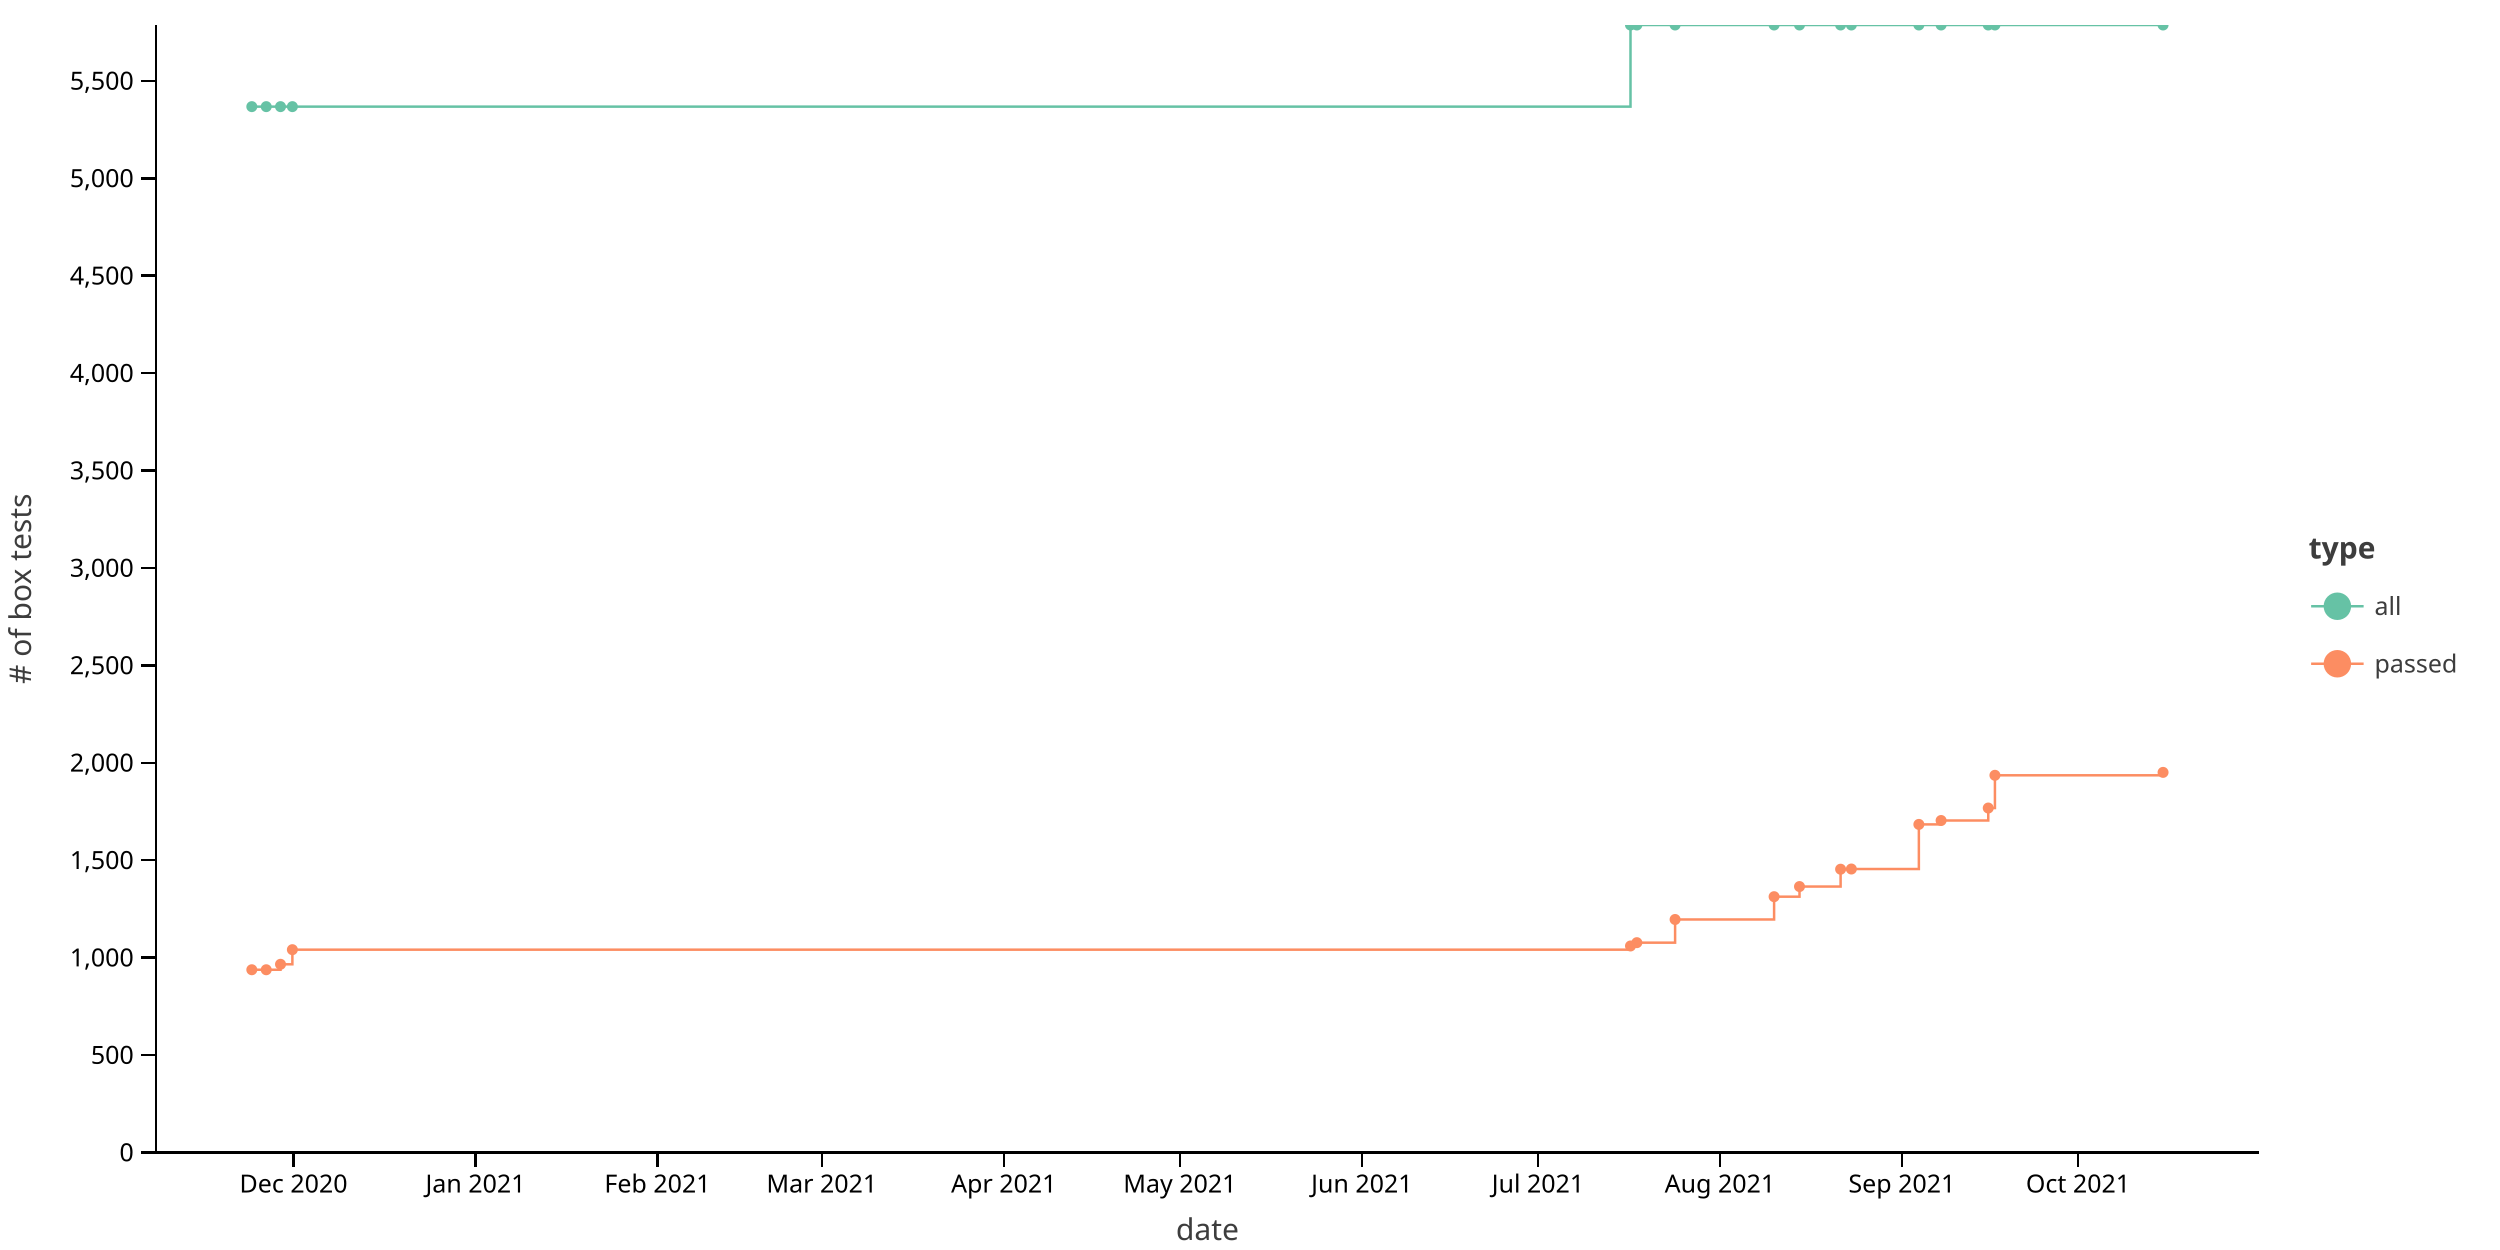
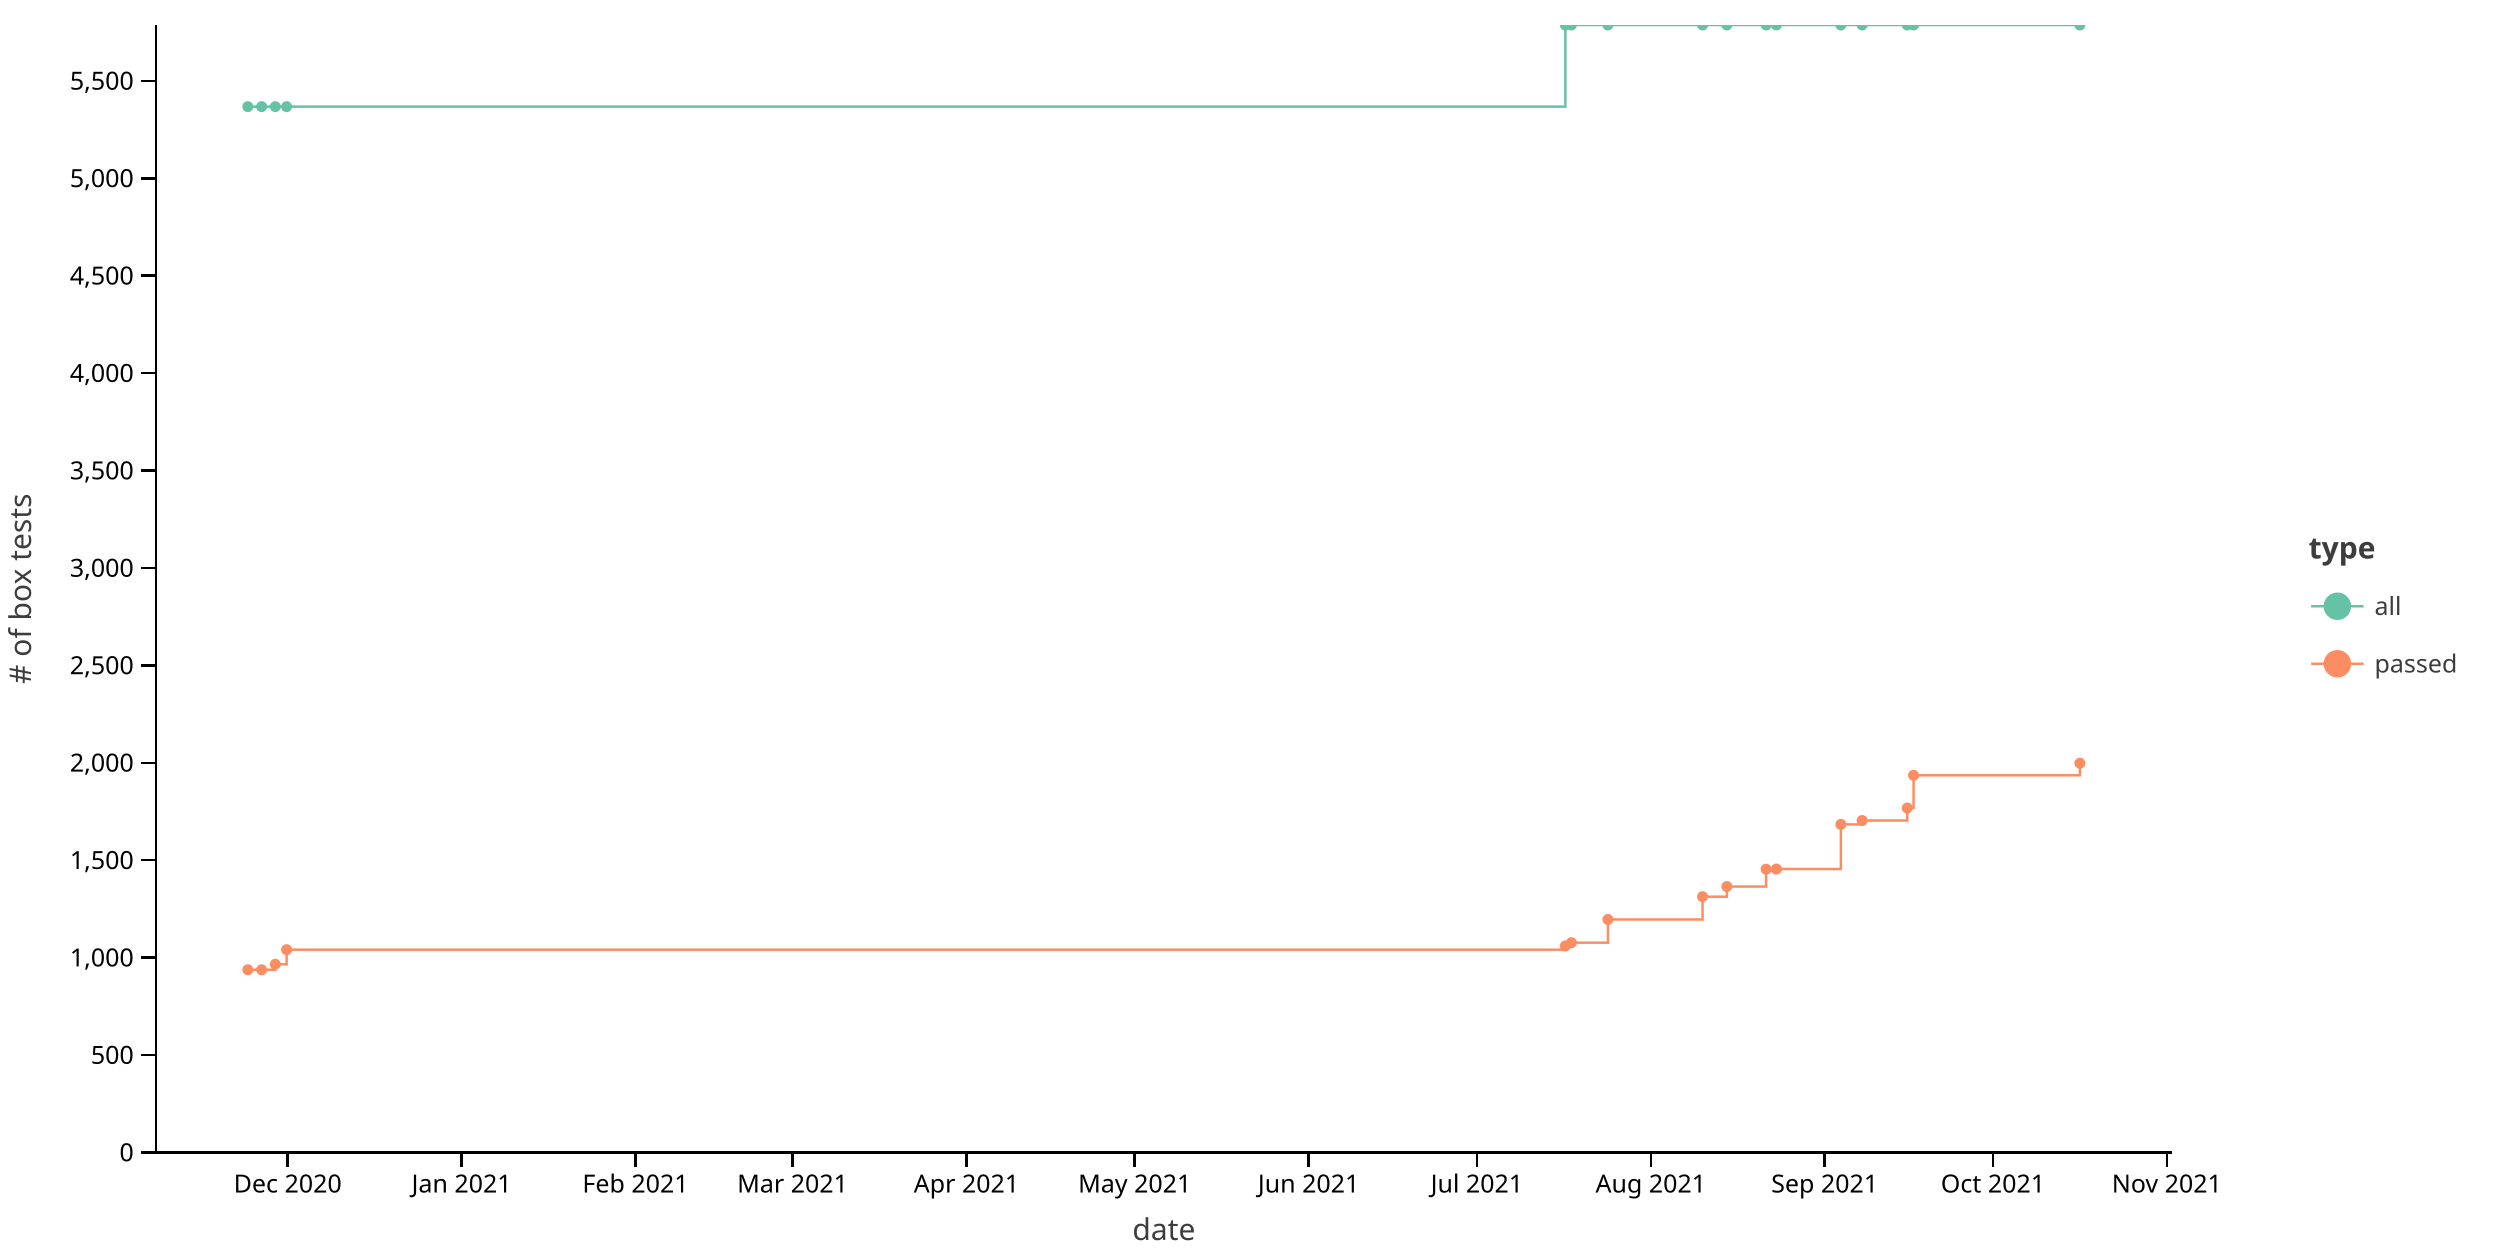
<svg xmlns="http://www.w3.org/2000/svg" class="plt-container" width="1000.0" height="500.0">
  <style type="text/css">
  .plt-container {
	font-family: "Lucida Grande", sans-serif;
	cursor: crosshair;
	user-select: none;
	-webkit-user-select: none;
	-moz-user-select: none;
	-ms-user-select: none;
}
.plt-backdrop {
   fill: white;
}
.plt-transparent .plt-backdrop {
   visibility: hidden;
}
text {
	font-size: 12px;
	fill: #3d3d3d;
	
	text-rendering: optimizeLegibility;
}
.plt-data-tooltip text {
	font-size: 12px;
}
.plt-axis-tooltip text {
	font-size: 12px;
}
.plt-axis line {
	shape-rendering: crispedges;
}
.plt-plot-title {

  font-size: 16.0px;
  font-weight: bold;
}
.plt-axis .tick text {

  font-size: 10.0px;
}
.plt-axis.small-tick-font .tick text {

  font-size: 8.0px;
}
.plt-axis-title text {

  font-size: 12.0px;
}
.plt_legend .legend-title text {

  font-size: 12.0px;
  font-weight: bold;
}
.plt_legend text {

  font-size: 10.0px;
}

  </style>
  <rect class="plt-backdrop" width="100%" height="100%">
  </rect>
  <g class="plt-plot">
    <g transform="translate(20.0 10.0 ) ">
      <g transform="translate(42.5 451.0 ) " class="plt-axis">
-         <g class="tick" transform="translate(54.90663 0.0 ) ">
+         <g class="tick" transform="translate(52.58227 0.0 ) ">
          <line stroke-width="1.0" stroke="rgb(0,0,0)" stroke-opacity="1.0" x2="0.0" y2="6.0">
          </line>
          <g transform="translate(0.0 9.0 ) ">
            <text style="fill:#000000;" text-anchor="middle" dy="0.7em">
            Dec 2020
            </text>
          </g>
        </g>
-         <g class="tick" transform="translate(127.694 0.0 ) ">
+         <g class="tick" transform="translate(122.1378 0.0 ) ">
          <line stroke-width="1.0" stroke="rgb(0,0,0)" stroke-opacity="1.0" x2="0.0" y2="6.0">
          </line>
          <g transform="translate(0.0 9.0 ) ">
            <text style="fill:#000000;" text-anchor="middle" dy="0.7em">
            Jan 2021
            </text>
          </g>
        </g>
-         <g class="tick" transform="translate(200.4813 0.0 ) ">
+         <g class="tick" transform="translate(191.6934 0.0 ) ">
          <line stroke-width="1.0" stroke="rgb(0,0,0)" stroke-opacity="1.0" x2="0.0" y2="6.0">
          </line>
          <g transform="translate(0.0 9.0 ) ">
            <text style="fill:#000000;" text-anchor="middle" dy="0.7em">
            Feb 2021
            </text>
          </g>
        </g>
-         <g class="tick" transform="translate(266.2247 0.0 ) ">
+         <g class="tick" transform="translate(254.5178 0.0 ) ">
          <line stroke-width="1.0" stroke="rgb(0,0,0)" stroke-opacity="1.0" x2="0.0" y2="6.0">
          </line>
          <g transform="translate(0.0 9.0 ) ">
            <text style="fill:#000000;" text-anchor="middle" dy="0.7em">
            Mar 2021
            </text>
          </g>
        </g>
-         <g class="tick" transform="translate(339.012 0.0 ) ">
+         <g class="tick" transform="translate(324.0734 0.0 ) ">
          <line stroke-width="1.0" stroke="rgb(0,0,0)" stroke-opacity="1.0" x2="0.0" y2="6.0">
          </line>
          <g transform="translate(0.0 9.0 ) ">
            <text style="fill:#000000;" text-anchor="middle" dy="0.7em">
            Apr 2021
            </text>
          </g>
        </g>
-         <g class="tick" transform="translate(409.4514 0.0 ) ">
+         <g class="tick" transform="translate(391.3852 0.0 ) ">
          <line stroke-width="1.0" stroke="rgb(0,0,0)" stroke-opacity="1.0" x2="0.0" y2="6.0">
          </line>
          <g transform="translate(0.0 9.0 ) ">
            <text style="fill:#000000;" text-anchor="middle" dy="0.7em">
            May 2021
            </text>
          </g>
        </g>
-         <g class="tick" transform="translate(482.2387 0.0 ) ">
+         <g class="tick" transform="translate(460.9408 0.0 ) ">
          <line stroke-width="1.0" stroke="rgb(0,0,0)" stroke-opacity="1.0" x2="0.0" y2="6.0">
          </line>
          <g transform="translate(0.0 9.0 ) ">
            <text style="fill:#000000;" text-anchor="middle" dy="0.7em">
            Jun 2021
            </text>
          </g>
        </g>
-         <g class="tick" transform="translate(552.6781 0.0 ) ">
+         <g class="tick" transform="translate(528.2526 0.0 ) ">
          <line stroke-width="1.0" stroke="rgb(0,0,0)" stroke-opacity="1.0" x2="0.0" y2="6.0">
          </line>
          <g transform="translate(0.0 9.0 ) ">
            <text style="fill:#000000;" text-anchor="middle" dy="0.7em">
            Jul 2021
            </text>
          </g>
        </g>
-         <g class="tick" transform="translate(625.4654 0.0 ) ">
+         <g class="tick" transform="translate(597.8082 0.0 ) ">
          <line stroke-width="1.0" stroke="rgb(0,0,0)" stroke-opacity="1.0" x2="0.0" y2="6.0">
          </line>
          <g transform="translate(0.0 9.0 ) ">
            <text style="fill:#000000;" text-anchor="middle" dy="0.7em">
            Aug 2021
            </text>
          </g>
        </g>
-         <g class="tick" transform="translate(698.2528 0.0 ) ">
+         <g class="tick" transform="translate(667.3637 0.0 ) ">
          <line stroke-width="1.0" stroke="rgb(0,0,0)" stroke-opacity="1.0" x2="0.0" y2="6.0">
          </line>
          <g transform="translate(0.0 9.0 ) ">
            <text style="fill:#000000;" text-anchor="middle" dy="0.7em">
            Sep 2021
            </text>
          </g>
        </g>
-         <g class="tick" transform="translate(768.6921 0.0 ) ">
+         <g class="tick" transform="translate(734.6756 0.0 ) ">
          <line stroke-width="1.0" stroke="rgb(0,0,0)" stroke-opacity="1.0" x2="0.0" y2="6.0">
          </line>
          <g transform="translate(0.0 9.0 ) ">
            <text style="fill:#000000;" text-anchor="middle" dy="0.7em">
            Oct 2021
            </text>
          </g>
        </g>
-         <line x1="0.0" y1="0.0" x2="840.95" y2="0.0" stroke-width="1.0" stroke="rgb(0,0,0)" stroke-opacity="1.0">
+         <g class="tick" transform="translate(804.2312 0.0 ) ">
+           <line stroke-width="1.0" stroke="rgb(0,0,0)" stroke-opacity="1.0" x2="0.0" y2="6.0">
+           </line>
+           <g transform="translate(0.0 9.0 ) ">
+             <text style="fill:#000000;" text-anchor="middle" dy="0.7em">
+             Nov 2021
+             </text>
+           </g>
+         </g>
+         <line x1="0.0" y1="0.0" x2="806.109" y2="0.0" stroke-width="1.0" stroke="rgb(0,0,0)" stroke-opacity="1.0">
        </line>
      </g>
      <g transform="translate(42.5 0.0 ) " class="plt-axis">
        <g class="tick" transform="translate(0.0 451 ) ">
          <line stroke-width="1.0" stroke="rgb(0,0,0)" stroke-opacity="1.0" x2="-6.0" y2="0.0">
          </line>
          <g transform="translate(-9.0 0.0 ) ">
            <text style="fill:#000000;" text-anchor="end" dy="0.35em">
            0
            </text>
          </g>
        </g>
        <g class="tick" transform="translate(0.0 412.0334 ) ">
          <line stroke-width="1.0" stroke="rgb(0,0,0)" stroke-opacity="1.0" x2="-6.0" y2="0.0">
          </line>
          <g transform="translate(-9.0 0.0 ) ">
            <text style="fill:#000000;" text-anchor="end" dy="0.35em">
            500
            </text>
          </g>
        </g>
        <g class="tick" transform="translate(0.0 373.0667 ) ">
          <line stroke-width="1.0" stroke="rgb(0,0,0)" stroke-opacity="1.0" x2="-6.0" y2="0.0">
          </line>
          <g transform="translate(-9.0 0.0 ) ">
            <text style="fill:#000000;" text-anchor="end" dy="0.35em">
            1,000
            </text>
          </g>
        </g>
        <g class="tick" transform="translate(0.0 334.1001 ) ">
          <line stroke-width="1.0" stroke="rgb(0,0,0)" stroke-opacity="1.0" x2="-6.0" y2="0.0">
          </line>
          <g transform="translate(-9.0 0.0 ) ">
            <text style="fill:#000000;" text-anchor="end" dy="0.35em">
            1,500
            </text>
          </g>
        </g>
        <g class="tick" transform="translate(0.0 295.1334 ) ">
          <line stroke-width="1.0" stroke="rgb(0,0,0)" stroke-opacity="1.0" x2="-6.0" y2="0.0">
          </line>
          <g transform="translate(-9.0 0.0 ) ">
            <text style="fill:#000000;" text-anchor="end" dy="0.35em">
            2,000
            </text>
          </g>
        </g>
        <g class="tick" transform="translate(0.0 256.1668 ) ">
          <line stroke-width="1.0" stroke="rgb(0,0,0)" stroke-opacity="1.0" x2="-6.0" y2="0.0">
          </line>
          <g transform="translate(-9.0 0.0 ) ">
            <text style="fill:#000000;" text-anchor="end" dy="0.35em">
            2,500
            </text>
          </g>
        </g>
        <g class="tick" transform="translate(0.0 217.2001 ) ">
          <line stroke-width="1.0" stroke="rgb(0,0,0)" stroke-opacity="1.0" x2="-6.0" y2="0.0">
          </line>
          <g transform="translate(-9.0 0.0 ) ">
            <text style="fill:#000000;" text-anchor="end" dy="0.35em">
            3,000
            </text>
          </g>
        </g>
        <g class="tick" transform="translate(0.0 178.2335 ) ">
          <line stroke-width="1.0" stroke="rgb(0,0,0)" stroke-opacity="1.0" x2="-6.0" y2="0.0">
          </line>
          <g transform="translate(-9.0 0.0 ) ">
            <text style="fill:#000000;" text-anchor="end" dy="0.35em">
            3,500
            </text>
          </g>
        </g>
        <g class="tick" transform="translate(0.0 139.2668 ) ">
          <line stroke-width="1.0" stroke="rgb(0,0,0)" stroke-opacity="1.0" x2="-6.0" y2="0.0">
          </line>
          <g transform="translate(-9.0 0.0 ) ">
            <text style="fill:#000000;" text-anchor="end" dy="0.35em">
            4,000
            </text>
          </g>
        </g>
        <g class="tick" transform="translate(0.0 100.3002 ) ">
          <line stroke-width="1.0" stroke="rgb(0,0,0)" stroke-opacity="1.0" x2="-6.0" y2="0.0">
          </line>
          <g transform="translate(-9.0 0.0 ) ">
            <text style="fill:#000000;" text-anchor="end" dy="0.35em">
            4,500
            </text>
          </g>
        </g>
        <g class="tick" transform="translate(0.0 61.33351 ) ">
          <line stroke-width="1.0" stroke="rgb(0,0,0)" stroke-opacity="1.0" x2="-6.0" y2="0.0">
          </line>
          <g transform="translate(-9.0 0.0 ) ">
            <text style="fill:#000000;" text-anchor="end" dy="0.35em">
            5,000
            </text>
          </g>
        </g>
        <g class="tick" transform="translate(0.0 22.36686 ) ">
          <line stroke-width="1.0" stroke="rgb(0,0,0)" stroke-opacity="1.0" x2="-6.0" y2="0.0">
          </line>
          <g transform="translate(-9.0 0.0 ) ">
            <text style="fill:#000000;" text-anchor="end" dy="0.35em">
            5,500
            </text>
          </g>
        </g>
        <line x1="0.0" y1="0.0" x2="0.0" y2="451.0" stroke-width="1.0" stroke="rgb(0,0,0)" stroke-opacity="1.0">
        </line>
      </g>
-       <g transform="translate(42.5 0.0 ) " clip-path="url(#S34cCk)" clip-bounds-jfx="[rect (0.0, 0.0), (840.95, 451.0)]">
+       <g transform="translate(42.5 0.0 ) " clip-path="url(#r0aQBB)" clip-bounds-jfx="[rect (0.0, 0.0), (806.109, 451.0)]">
        <defs>
-           <clipPath id="S34cCk">
-             <rect x="0.0" y="0.0" width="840.95" height="451.0">
+           <clipPath id="r0aQBB">
+             <rect x="0.0" y="0.0" width="806.109" height="451.0">
            </rect>
          </clipPath>
        </defs>
        <g>
-           <path d="M38.225 32.654 L38.225 32.654 L43.996 32.654 L43.996 32.654 L49.708 32.654 L49.708 32.654 L54.45 32.654 L54.45 32.654 L589.699 32.654 L589.699 0.0 L592.247 0.0 L592.247 0.0 L607.539 0.0 L607.539 0.0 L647.139 0.0 L647.139 0.0 L657.302 0.0 L657.302 0.0 L673.742 0.0 L673.742 0.0 L678.043 0.0 L678.043 0.0 L705.047 0.0 L705.047 0.0 L713.939 0.0 L713.939 0.0 L732.802 0.0 L732.802 0.0 L735.472 0.0 L735.472 0.0 L802.725 0.0 L802.725 0.0 " fill="none" stroke-width="1.0" stroke="rgb(102,194,165)" stroke-opacity="1.0">
+           <path d="M36.641 32.654 L36.641 32.654 L42.156 32.654 L42.156 32.654 L47.615 32.654 L47.615 32.654 L52.145 32.654 L52.145 32.654 L563.629 32.654 L563.629 0.0 L566.065 0.0 L566.065 0.0 L580.678 0.0 L580.678 0.0 L618.519 0.0 L618.519 0.0 L628.232 0.0 L628.232 0.0 L643.941 0.0 L643.941 0.0 L648.051 0.0 L648.051 0.0 L673.856 0.0 L673.856 0.0 L682.354 0.0 L682.354 0.0 L700.379 0.0 L700.379 0.0 L702.93 0.0 L702.93 0.0 L769.467 0.0 L769.467 0.0 " fill="none" stroke-width="1.0" stroke="rgb(102,194,165)" stroke-opacity="1.0">
          </path>
        </g>
        <g>
-           <path d="M38.225 377.899 L38.225 377.899 L43.996 377.899 L43.996 377.899 L49.708 377.899 L49.708 375.716 L54.45 375.716 L54.45 369.871 L589.699 369.871 L589.699 368.391 L592.247 368.391 L592.247 367.066 L607.539 367.066 L607.539 357.792 L647.139 357.792 L647.139 348.674 L657.302 348.674 L657.302 344.621 L673.742 344.621 L673.742 337.685 L678.043 337.685 L678.043 337.607 L705.047 337.607 L705.047 319.76 L713.939 319.76 L713.939 318.202 L732.802 318.202 L732.802 313.214 L735.472 313.214 L735.472 300.121 L802.725 300.121 L802.725 298.952 " fill="none" stroke-width="1.0" stroke="rgb(252,141,98)" stroke-opacity="1.0">
+           <path d="M36.641 377.899 L36.641 377.899 L42.156 377.899 L42.156 377.899 L47.615 377.899 L47.615 375.716 L52.145 375.716 L52.145 369.871 L563.629 369.871 L563.629 368.391 L566.065 368.391 L566.065 367.066 L580.678 367.066 L580.678 357.792 L618.519 357.792 L618.519 348.674 L628.232 348.674 L628.232 344.621 L643.941 344.621 L643.941 337.685 L648.051 337.685 L648.051 337.607 L673.856 337.607 L673.856 319.76 L682.354 319.76 L682.354 318.202 L700.379 318.202 L700.379 313.214 L702.93 313.214 L702.93 300.121 L769.467 300.121 L769.467 295.289 " fill="none" stroke-width="1.0" stroke="rgb(252,141,98)" stroke-opacity="1.0">
          </path>
        </g>
      </g>
-       <g transform="translate(42.5 0.0 ) " clip-path="url(#ZtyQSi)" clip-bounds-jfx="[rect (0.0, 0.0), (840.95, 451.0)]">
+       <g transform="translate(42.5 0.0 ) " clip-path="url(#ZI5Id4)" clip-bounds-jfx="[rect (0.0, 0.0), (806.109, 451.0)]">
        <defs>
-           <clipPath id="ZtyQSi">
-             <rect x="0.0" y="0.0" width="840.95" height="451.0">
+           <clipPath id="ZI5Id4">
+             <rect x="0.0" y="0.0" width="806.109" height="451.0">
            </rect>
          </clipPath>
        </defs>
        <g>
          <g>
-             <circle fill="#66c2a5" stroke="#66c2a5" stroke-opacity="0.0" stroke-width="0.0" cx="38.225" cy="32.654" r="2.2" />
-             <circle fill="#66c2a5" stroke="#66c2a5" stroke-opacity="0.0" stroke-width="0.0" cx="43.996" cy="32.654" r="2.2" />
-             <circle fill="#66c2a5" stroke="#66c2a5" stroke-opacity="0.0" stroke-width="0.0" cx="49.708" cy="32.654" r="2.2" />
-             <circle fill="#66c2a5" stroke="#66c2a5" stroke-opacity="0.0" stroke-width="0.0" cx="54.45" cy="32.654" r="2.2" />
-             <circle fill="#66c2a5" stroke="#66c2a5" stroke-opacity="0.0" stroke-width="0.0" cx="589.699" cy="0.0" r="2.2" />
-             <circle fill="#66c2a5" stroke="#66c2a5" stroke-opacity="0.0" stroke-width="0.0" cx="592.247" cy="0.0" r="2.2" />
-             <circle fill="#66c2a5" stroke="#66c2a5" stroke-opacity="0.0" stroke-width="0.0" cx="607.539" cy="0.0" r="2.2" />
-             <circle fill="#66c2a5" stroke="#66c2a5" stroke-opacity="0.0" stroke-width="0.0" cx="647.139" cy="0.0" r="2.2" />
-             <circle fill="#66c2a5" stroke="#66c2a5" stroke-opacity="0.0" stroke-width="0.0" cx="657.302" cy="0.0" r="2.2" />
-             <circle fill="#66c2a5" stroke="#66c2a5" stroke-opacity="0.0" stroke-width="0.0" cx="673.742" cy="0.0" r="2.2" />
-             <circle fill="#66c2a5" stroke="#66c2a5" stroke-opacity="0.0" stroke-width="0.0" cx="678.043" cy="0.0" r="2.2" />
-             <circle fill="#66c2a5" stroke="#66c2a5" stroke-opacity="0.0" stroke-width="0.0" cx="705.047" cy="0.0" r="2.2" />
-             <circle fill="#66c2a5" stroke="#66c2a5" stroke-opacity="0.0" stroke-width="0.0" cx="713.939" cy="0.0" r="2.2" />
-             <circle fill="#66c2a5" stroke="#66c2a5" stroke-opacity="0.0" stroke-width="0.0" cx="732.802" cy="0.0" r="2.2" />
-             <circle fill="#66c2a5" stroke="#66c2a5" stroke-opacity="0.0" stroke-width="0.0" cx="735.472" cy="0.0" r="2.2" />
-             <circle fill="#66c2a5" stroke="#66c2a5" stroke-opacity="0.0" stroke-width="0.0" cx="802.725" cy="0.0" r="2.2" />
-             <circle fill="#fc8d62" stroke="#fc8d62" stroke-opacity="0.0" stroke-width="0.0" cx="38.225" cy="377.899" r="2.2" />
-             <circle fill="#fc8d62" stroke="#fc8d62" stroke-opacity="0.0" stroke-width="0.0" cx="43.996" cy="377.899" r="2.2" />
-             <circle fill="#fc8d62" stroke="#fc8d62" stroke-opacity="0.0" stroke-width="0.0" cx="49.708" cy="375.716" r="2.2" />
-             <circle fill="#fc8d62" stroke="#fc8d62" stroke-opacity="0.0" stroke-width="0.0" cx="54.45" cy="369.871" r="2.2" />
-             <circle fill="#fc8d62" stroke="#fc8d62" stroke-opacity="0.0" stroke-width="0.0" cx="589.699" cy="368.391" r="2.2" />
-             <circle fill="#fc8d62" stroke="#fc8d62" stroke-opacity="0.0" stroke-width="0.0" cx="592.247" cy="367.066" r="2.2" />
-             <circle fill="#fc8d62" stroke="#fc8d62" stroke-opacity="0.0" stroke-width="0.0" cx="607.539" cy="357.792" r="2.2" />
-             <circle fill="#fc8d62" stroke="#fc8d62" stroke-opacity="0.0" stroke-width="0.0" cx="647.139" cy="348.674" r="2.2" />
-             <circle fill="#fc8d62" stroke="#fc8d62" stroke-opacity="0.0" stroke-width="0.0" cx="657.302" cy="344.621" r="2.2" />
-             <circle fill="#fc8d62" stroke="#fc8d62" stroke-opacity="0.0" stroke-width="0.0" cx="673.742" cy="337.685" r="2.2" />
-             <circle fill="#fc8d62" stroke="#fc8d62" stroke-opacity="0.0" stroke-width="0.0" cx="678.043" cy="337.607" r="2.2" />
-             <circle fill="#fc8d62" stroke="#fc8d62" stroke-opacity="0.0" stroke-width="0.0" cx="705.047" cy="319.76" r="2.2" />
-             <circle fill="#fc8d62" stroke="#fc8d62" stroke-opacity="0.0" stroke-width="0.0" cx="713.939" cy="318.202" r="2.2" />
-             <circle fill="#fc8d62" stroke="#fc8d62" stroke-opacity="0.0" stroke-width="0.0" cx="732.802" cy="313.214" r="2.2" />
-             <circle fill="#fc8d62" stroke="#fc8d62" stroke-opacity="0.0" stroke-width="0.0" cx="735.472" cy="300.121" r="2.2" />
-             <circle fill="#fc8d62" stroke="#fc8d62" stroke-opacity="0.0" stroke-width="0.0" cx="802.725" cy="298.952" r="2.2" />
+             <circle fill="#66c2a5" stroke="#66c2a5" stroke-opacity="0.0" stroke-width="0.0" cx="36.641" cy="32.654" r="2.2" />
+             <circle fill="#66c2a5" stroke="#66c2a5" stroke-opacity="0.0" stroke-width="0.0" cx="42.156" cy="32.654" r="2.2" />
+             <circle fill="#66c2a5" stroke="#66c2a5" stroke-opacity="0.0" stroke-width="0.0" cx="47.615" cy="32.654" r="2.2" />
+             <circle fill="#66c2a5" stroke="#66c2a5" stroke-opacity="0.0" stroke-width="0.0" cx="52.145" cy="32.654" r="2.2" />
+             <circle fill="#66c2a5" stroke="#66c2a5" stroke-opacity="0.0" stroke-width="0.0" cx="563.629" cy="0.0" r="2.2" />
+             <circle fill="#66c2a5" stroke="#66c2a5" stroke-opacity="0.0" stroke-width="0.0" cx="566.065" cy="0.0" r="2.2" />
+             <circle fill="#66c2a5" stroke="#66c2a5" stroke-opacity="0.0" stroke-width="0.0" cx="580.678" cy="0.0" r="2.2" />
+             <circle fill="#66c2a5" stroke="#66c2a5" stroke-opacity="0.0" stroke-width="0.0" cx="618.519" cy="0.0" r="2.2" />
+             <circle fill="#66c2a5" stroke="#66c2a5" stroke-opacity="0.0" stroke-width="0.0" cx="628.232" cy="0.0" r="2.2" />
+             <circle fill="#66c2a5" stroke="#66c2a5" stroke-opacity="0.0" stroke-width="0.0" cx="643.941" cy="0.0" r="2.2" />
+             <circle fill="#66c2a5" stroke="#66c2a5" stroke-opacity="0.0" stroke-width="0.0" cx="648.051" cy="0.0" r="2.2" />
+             <circle fill="#66c2a5" stroke="#66c2a5" stroke-opacity="0.0" stroke-width="0.0" cx="673.856" cy="0.0" r="2.2" />
+             <circle fill="#66c2a5" stroke="#66c2a5" stroke-opacity="0.0" stroke-width="0.0" cx="682.354" cy="0.0" r="2.2" />
+             <circle fill="#66c2a5" stroke="#66c2a5" stroke-opacity="0.0" stroke-width="0.0" cx="700.379" cy="0.0" r="2.2" />
+             <circle fill="#66c2a5" stroke="#66c2a5" stroke-opacity="0.0" stroke-width="0.0" cx="702.93" cy="0.0" r="2.2" />
+             <circle fill="#66c2a5" stroke="#66c2a5" stroke-opacity="0.0" stroke-width="0.0" cx="769.467" cy="0.0" r="2.2" />
+             <circle fill="#fc8d62" stroke="#fc8d62" stroke-opacity="0.0" stroke-width="0.0" cx="36.641" cy="377.899" r="2.2" />
+             <circle fill="#fc8d62" stroke="#fc8d62" stroke-opacity="0.0" stroke-width="0.0" cx="42.156" cy="377.899" r="2.2" />
+             <circle fill="#fc8d62" stroke="#fc8d62" stroke-opacity="0.0" stroke-width="0.0" cx="47.615" cy="375.716" r="2.2" />
+             <circle fill="#fc8d62" stroke="#fc8d62" stroke-opacity="0.0" stroke-width="0.0" cx="52.145" cy="369.871" r="2.2" />
+             <circle fill="#fc8d62" stroke="#fc8d62" stroke-opacity="0.0" stroke-width="0.0" cx="563.629" cy="368.391" r="2.2" />
+             <circle fill="#fc8d62" stroke="#fc8d62" stroke-opacity="0.0" stroke-width="0.0" cx="566.065" cy="367.066" r="2.2" />
+             <circle fill="#fc8d62" stroke="#fc8d62" stroke-opacity="0.0" stroke-width="0.0" cx="580.678" cy="357.792" r="2.2" />
+             <circle fill="#fc8d62" stroke="#fc8d62" stroke-opacity="0.0" stroke-width="0.0" cx="618.519" cy="348.674" r="2.2" />
+             <circle fill="#fc8d62" stroke="#fc8d62" stroke-opacity="0.0" stroke-width="0.0" cx="628.232" cy="344.621" r="2.2" />
+             <circle fill="#fc8d62" stroke="#fc8d62" stroke-opacity="0.0" stroke-width="0.0" cx="643.941" cy="337.685" r="2.2" />
+             <circle fill="#fc8d62" stroke="#fc8d62" stroke-opacity="0.0" stroke-width="0.0" cx="648.051" cy="337.607" r="2.2" />
+             <circle fill="#fc8d62" stroke="#fc8d62" stroke-opacity="0.0" stroke-width="0.0" cx="673.856" cy="319.76" r="2.2" />
+             <circle fill="#fc8d62" stroke="#fc8d62" stroke-opacity="0.0" stroke-width="0.0" cx="682.354" cy="318.202" r="2.2" />
+             <circle fill="#fc8d62" stroke="#fc8d62" stroke-opacity="0.0" stroke-width="0.0" cx="700.379" cy="313.214" r="2.2" />
+             <circle fill="#fc8d62" stroke="#fc8d62" stroke-opacity="0.0" stroke-width="0.0" cx="702.93" cy="300.121" r="2.2" />
+             <circle fill="#fc8d62" stroke="#fc8d62" stroke-opacity="0.0" stroke-width="0.0" cx="769.467" cy="295.289" r="2.2" />
          </g>
        </g>
      </g>
    </g>
    <g class="plt-axis">
      <g transform="translate(4.0 235.5 ) rotate(-90.0 ) " class="plt-axis-title">
        <text text-anchor="middle" dy="0.7em">
        # of box tests
        </text>
      </g>
    </g>
    <g class="plt-axis">
-       <g transform="translate(482.975 496.0 ) " class="plt-axis-title">
+       <g transform="translate(465.5544 496.0 ) " class="plt-axis-title">
        <text text-anchor="middle">
        date
        </text>
      </g>
    </g>
    <g transform="translate(913.45 209.0 ) " class="plt_legend">
      <rect x="5.0" y="5.0" height="72.0" width="76.55" fill="rgb(255,255,255)" fill-opacity="1.0">
      </rect>
      <g transform="translate(10.0 10.0 ) ">
        <g class="legend-title" transform="translate(0.0 -4.0 ) ">
          <text dy="0.7em">
          type
          </text>
        </g>
        <g transform="translate(0.0 12.0 ) ">
          <g transform="">
            <g>
              <rect x="1.0" y="1.0" height="21.0" width="21.0" stroke-width="1.0" stroke="rgb(255,255,255)" stroke-opacity="1.0" fill="rgb(255,255,255)" fill-opacity="1.0">
              </rect>
              <g transform="translate(1.0 1.0 ) ">
                <g>
                  <line x1="0.0" y1="10.5" x2="21.0" y2="10.5" stroke="rgb(102,194,165)" stroke-opacity="1.0" fill="rgb(17,142,216)" fill-opacity="1.0" stroke-width="1.0">
                  </line>
                </g>
                <g>
                  <g>
                    <circle fill="#66c2a5" stroke="#66c2a5" stroke-opacity="0.0" stroke-width="0.0" cx="10.5" cy="10.5" r="5.5" />
                  </g>
                </g>
              </g>
              <rect x="0.0" y="0.0" height="23.0" width="23.0" stroke-width="1.0" stroke="rgb(255,255,255)" stroke-opacity="1.0" fill="none">
              </rect>
            </g>
            <g transform="translate(26.35 11.5 ) ">
              <text dy="0.35em">
              all
              </text>
            </g>
          </g>
          <g transform="translate(0.0 23.0 ) ">
            <g>
              <rect x="1.0" y="1.0" height="21.0" width="21.0" stroke-width="1.0" stroke="rgb(255,255,255)" stroke-opacity="1.0" fill="rgb(255,255,255)" fill-opacity="1.0">
              </rect>
              <g transform="translate(1.0 1.0 ) ">
                <g>
                  <line x1="0.0" y1="10.5" x2="21.0" y2="10.5" stroke="rgb(252,141,98)" stroke-opacity="1.0" fill="rgb(17,142,216)" fill-opacity="1.0" stroke-width="1.0">
                  </line>
                </g>
                <g>
                  <g>
                    <circle fill="#fc8d62" stroke="#fc8d62" stroke-opacity="0.0" stroke-width="0.0" cx="10.5" cy="10.5" r="5.5" />
                  </g>
                </g>
              </g>
              <rect x="0.0" y="0.0" height="23.0" width="23.0" stroke-width="1.0" stroke="rgb(255,255,255)" stroke-opacity="1.0" fill="none">
              </rect>
            </g>
            <g transform="translate(26.35 11.5 ) ">
              <text dy="0.35em">
              passed
              </text>
            </g>
          </g>
        </g>
      </g>
    </g>
  </g>
</svg>
